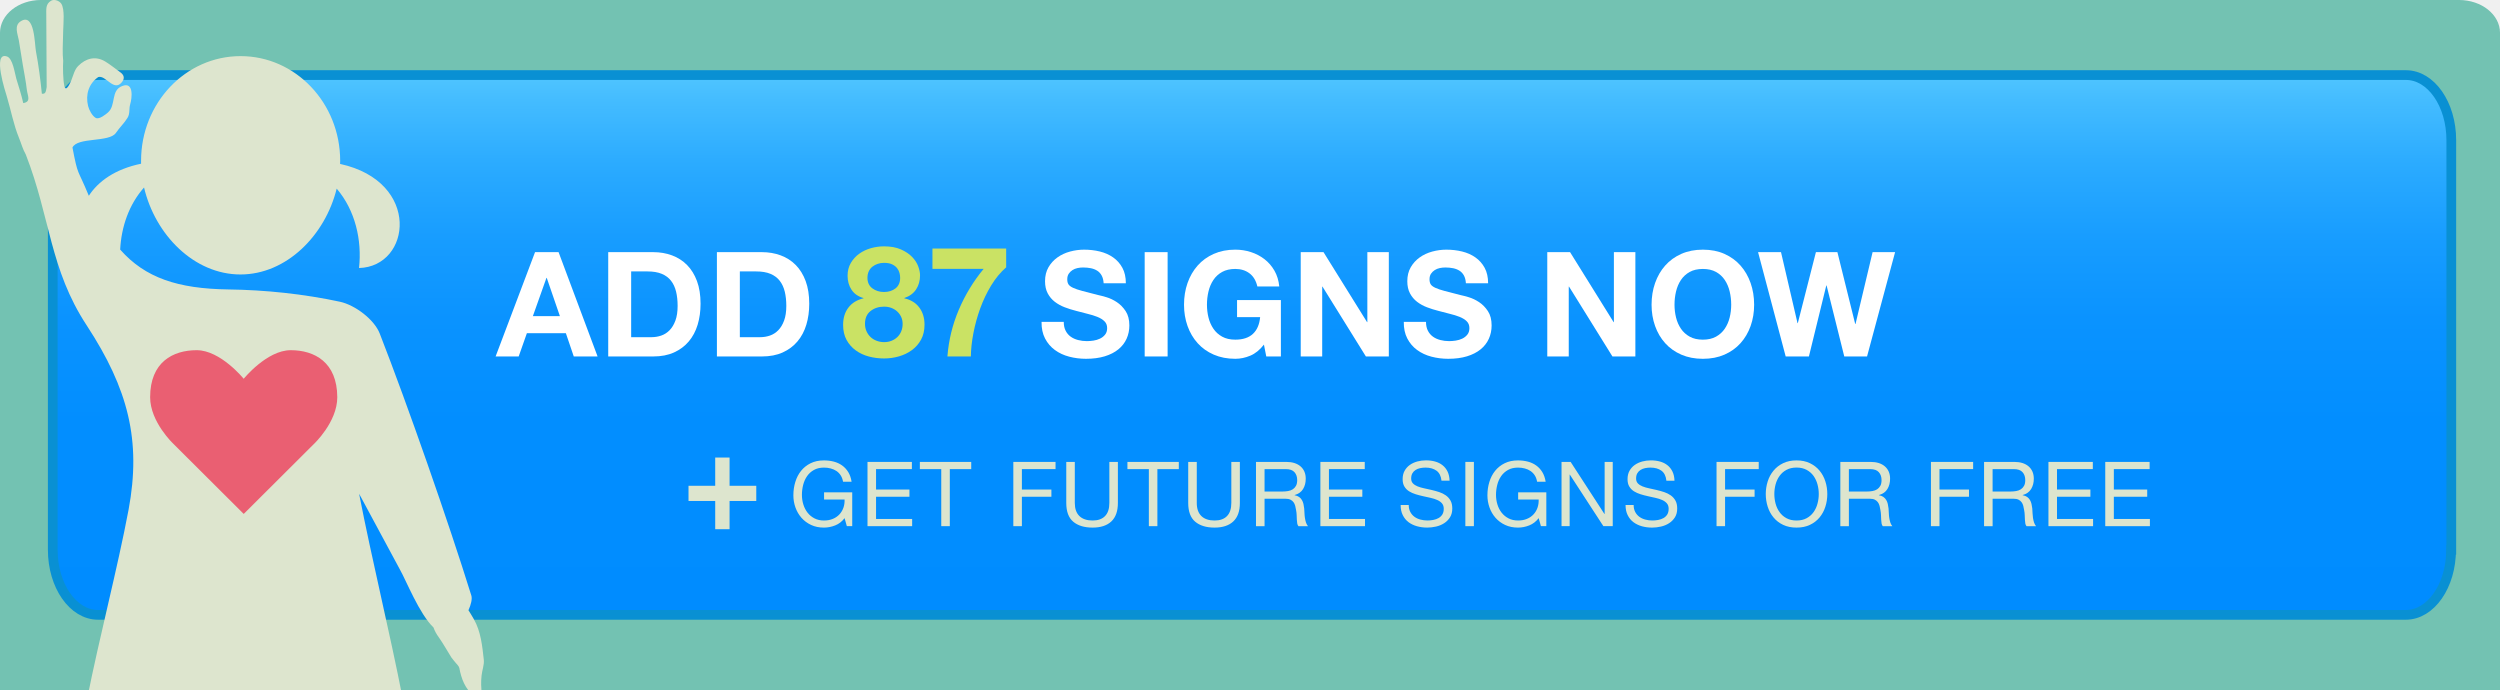
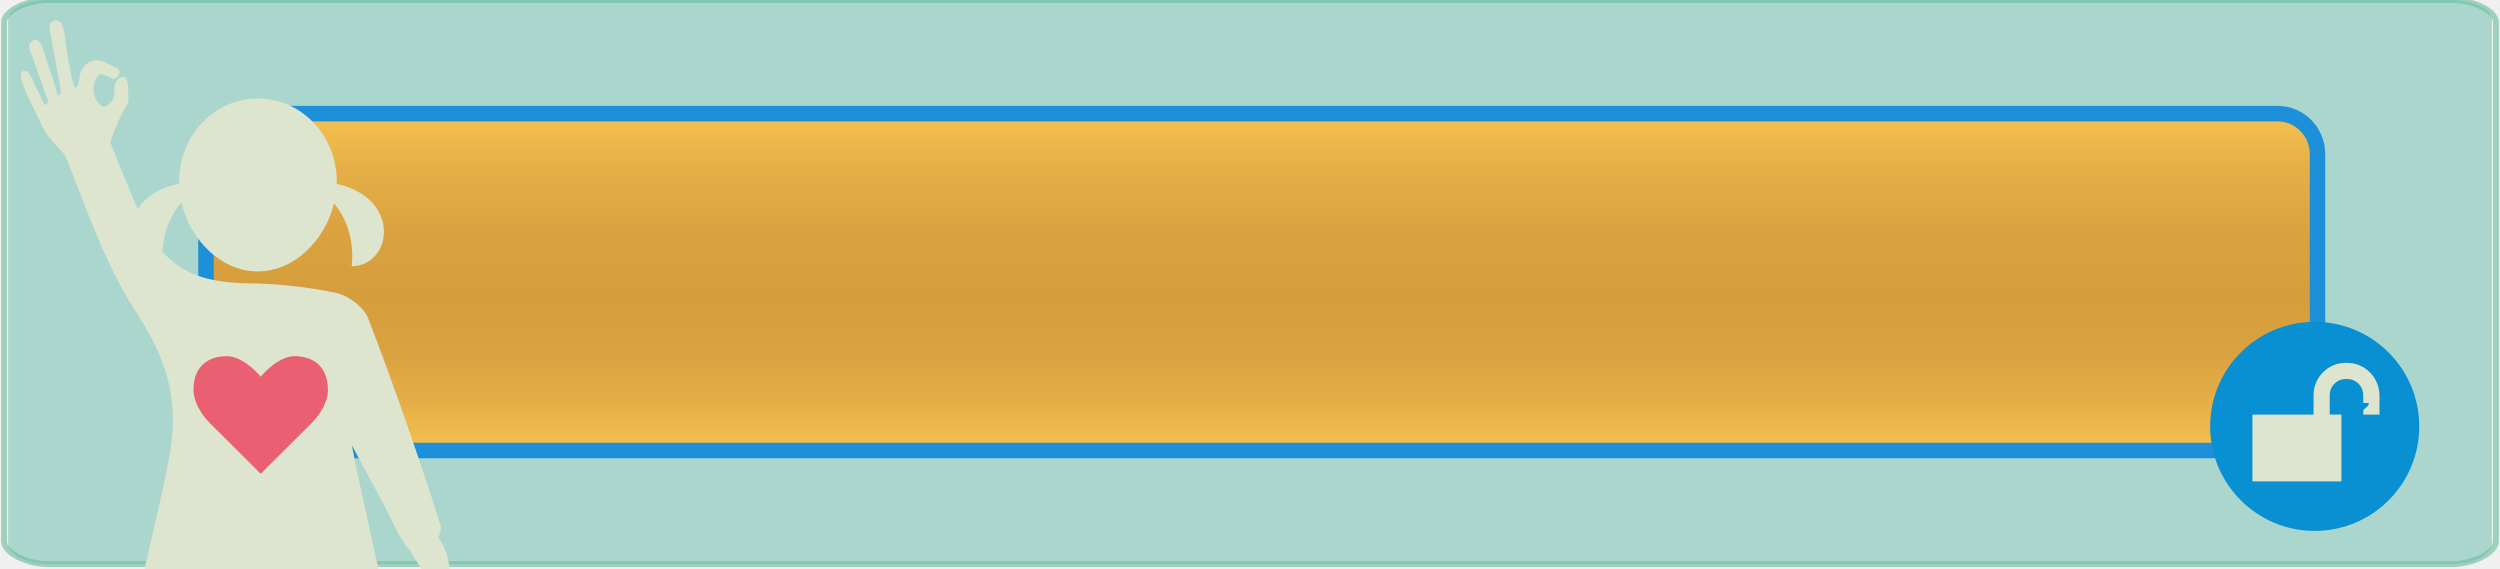
- <svg xmlns="http://www.w3.org/2000/svg" version="1.1" x="0px" y="0px" width="308px" height="85px" viewBox="0 0 308 85" enable-background="new 0 0 308 85" xml:space="preserve">
+ <svg xmlns="http://www.w3.org/2000/svg" version="1.1" x="0" y="0" width="308" height="70" viewBox="0 0 308 70" enable-background="new 0 0 308 70" xml:space="preserve">
+   <g id="border_1_">
+     <g id="Layer_11">
+       <path fill="none" stroke="#9ED0BB" stroke-width="0.72" stroke-miterlimit="10" d="M307.5 66.66c0 1.42-2.73 2.84-5.48 2.84H5.98c-2.75 0-5.48-1.41-5.48-2.84V2.77C0.5 1.35 3.23 0 5.98 0h296.04c2.75 0 5.48 1.35 5.48 2.77L307.5 66.66 307.5 66.66z" />
+     </g>
+   </g>
  <g id="Layer_1">
-     <g id="Layer_1_2_">
-       <path opacity="0.9" fill="#65BCAB" enable-background="new    " d="M308,84.954c0,2.235-2.26,4.046-5.05,4.046H5.049    C2.261,89,0,87.189,0,84.954V4.045C0,1.812,2.261,0,5.049,0H302.95c2.79,0,5.05,1.812,5.05,4.045V84.954z" />
-       <g>
-         <g>
-           <linearGradient id="SVGID_1_" gradientUnits="userSpaceOnUse" x1="228.25" y1="518.25" x2="228.25" y2="584.75" gradientTransform="matrix(1 0 0 1 -74 -509)">
-             <stop offset="0" style="stop-color:#50C5FF" />
-             <stop offset="0.046" style="stop-color:#44BCFF" />
-             <stop offset="0.165" style="stop-color:#2BABFF" />
-             <stop offset="0.297" style="stop-color:#189DFF" />
-             <stop offset="0.451" style="stop-color:#0A93FF" />
-             <stop offset="0.643" style="stop-color:#028EFF" />
-             <stop offset="1" style="stop-color:#008CFF" />
-           </linearGradient>
-           <path fill="url(#SVGID_1_)" d="M301.977,67.737c0,4.422-2.499,8.013-5.579,8.013H12.076C9,75.75,6.5,72.159,6.5,67.737V17.262      c0-4.422,2.501-8.012,5.59-8.012h284.321c3.091,0,5.589,3.59,5.589,8.012v50.475H301.977z" />
-           <path fill="none" stroke="#0990D3" stroke-width="1.198" stroke-miterlimit="10" d="M301.977,67.737      c0,4.422-2.499,8.013-5.579,8.013H12.076C9,75.75,6.5,72.159,6.5,67.737V17.262c0-4.422,2.501-8.012,5.59-8.012h284.321      c3.091,0,5.589,3.59,5.589,8.012v50.475H301.977z" />
+     <g id="Layer_10" opacity="0.5">
+       <path fill="#65BCAB" d="M307 66.9c0 1.43-2.23 2.6-4.98 2.6H5.98C3.23 69.5 1 68.34 1 66.9V2.53C1 1.09 3.23 0 5.98 0h296.03C304.77 0 307 1.09 307 2.53V66.9z" />
+     </g>
+     <linearGradient id="SVGID_1_" gradientUnits="userSpaceOnUse" x1="155.44" y1="14" x2="155.44" y2="55.5">
+       <stop offset="0" stop-color="#F4C151" />
+       <stop offset="0.17" stop-color="#E5AF47" />
+       <stop offset="0.36" stop-color="#DAA23F" />
+       <stop offset="0.54" stop-color="#D69D3C" />
+       <stop offset="0.69" stop-color="#DAA13F" />
+       <stop offset="0.85" stop-color="#E4AE46" />
+       <stop offset="1" stop-color="#F4C151" />
+     </linearGradient>
+     <path fill="url(#SVGID_1_)" stroke="#1E8FD9" stroke-width="1.91" stroke-miterlimit="10" d="M285.5 50.5c0 2.76-2.2 5-4.91 5H30.29c-2.71 0-4.91-2.24-4.91-5V19c0-2.76 2.2-5 4.92-5h250.3c2.72 0 4.92 2.24 4.92 5V50.5z" />
+     <g id="border" display="none">
+       <path display="inline" fill="#65BCAB" d="M307.5 98.11c0 6.57-5.35 11.89-11.96 11.89H13.46C6.86 110 1.5 104.68 1.5 98.11V12.89C1.5 6.32 6.86 1 13.46 1h282.08c6.6 0 11.96 5.32 11.96 11.89V98.11z" />
+     </g>
+     <g id="girl">
+       <g id="girl_1_">
+         <path fill="#DDE5CE" d="M55.51 71.07c-0.15-1.37-0.29-2.79-0.98-4 -0.2-0.35-0.37-0.63-0.52-0.86 0.26-0.57 0.38-1.12 0.28-1.44 -2.22-7.15-6.22-18.6-8.94-25.57 -0.53-1.36-2.4-2.78-3.89-3.1 -3.56-0.76-7.26-1.15-10.9-1.2 -4.89-0.07-8.1-1.12-10.54-3.89 0.11-2.2 0.85-4.39 2.33-6.06 1.08 4.61 4.88 8.49 9.41 8.49 4.49 0 8.27-3.82 9.39-8.38 1.81 2.12 2.48 5.02 2.18 7.75 5.09-0.14 6.1-8.42-1.85-10.16 0-0.1 0.01-0.2 0.01-0.3 0-5.64-4.35-10.22-9.72-10.22 -5.37 0-9.71 4.58-9.71 10.22 0 0.09 0 0.18 0 0.28 -2.56 0.53-4.2 1.74-5.1 3.13 -0.01-0.02-0.02-0.04-0.02-0.05 -1.12-2.72-2.3-5.42-3.35-8.17 0.3-1.11 0.84-2.24 1.31-3.29 0.25-0.56 0.63-1.06 0.86-1.64 0.19-0.47-0.03-0.88 0.03-1.38 0.07-0.56-0.01-2.25-1.08-1.59 -1.04 0.62-0.25 1.93-0.91 2.77 -0.19 0.23-0.72 0.86-1.09 0.74 -0.37-0.12-0.79-0.67-0.94-1.02 -0.46-1.05-0.31-2.16 0.49-2.95 0.69-0.34 1.73 1.17 2.34 0.12 0.24-0.41 0.14-0.73-0.28-0.94 -0.54-0.26-1.09-0.57-1.65-0.79 -1.03-0.4-1.92 0.01-2.53 0.89 -0.29 0.41-0.31 0.99-0.41 1.46 -0.02 0.11-0.3 1.39-0.58 0.69 -0.24-0.59-0.47-1.77-0.54-2.4C8.41 7.55 8.29 6.6 8.1 5.31 8 4.68 7.91 3.21 7.45 2.75 7.21 2.51 6.7 2.42 6.43 2.65 5.93 3.08 6.13 3.58 6.22 4.15l1.25 6.87c0 0.48 0.02 0.7-0.35 0.72 -0.37-1.31-0.8-2.7-1.29-3.98C5.59 7.14 5.07 4.06 3.88 5.12 3.26 5.66 3.78 6.39 4 6.99 4.27 7.75 4.53 8.53 4.8 9.29c0.27 0.76 0.57 1.52 0.8 2.3 0.18 0.61 0.66 1.09-0.11 1.37 -0.31-0.76-0.71-1.5-1.08-2.23C4.16 10.22 3.72 8.8 3.11 8.75c-1.48-0.21 0.51 3.49 0.69 3.85 0.64 1.27 1.12 2.59 1.88 3.79 0.33 0.52 0.79 0.97 1.19 1.44 0.28 0.37 0.64 0.67 0.93 1.03 0.24 0.28 0.39 0.74 0.55 1.07 2.51 6.32 4.74 12.9 8.41 18.49 4.04 6.18 5.34 11.22 4.08 17.98 -1.08 5.74-2.86 12.49-4.05 18.49 1.92 0.2 3.5 0.36 6.07 0.63 0 4.55 0.1 9.16-0.03 13.76 -0.05 1.73 0.35 2.83 1.32 3.43 0.19 1.91 1.28 3.38 2.58 3.38 1.33 0 2.42-1.5 2.59-3.45 0.8-0.6 1.16-1.64 1.16-3.23 0.01-4.68 0.36-9.38 0.57-14.07 0.45-0.09 1.84-0.01 2.31-0.04 0.22 0.91 0.14 1.49 0.2 2.39 0.24 3.94 0.37 7.9 0.38 11.85 0.01 1.56 0.39 2.64 1.28 3.22 0.2 1.9 1.28 3.34 2.58 3.34 1.31 0 2.4-1.47 2.59-3.38 0.86-0.51 1.35-1.44 1.31-3.09 -0.12-4.61-0.03-9.23-0.03-14.02 2.31-0.27 4-0.48 5.94-0.71 -1.31-6.71-3-13.53-4.27-20.06l3.98 7.39c0.61 1.07 1.89 4.33 3.28 5.66 0.11 0.32 0.28 0.64 0.51 0.95 0.45 0.64 0.82 1.32 1.23 1.97 0.11 0.17 0.26 0.31 0.38 0.48 0.14 0.18 0.36 0.36 0.4 0.56 0.2 1.06 0.56 2.02 1.41 2.71 0.11 0.1 0.33 0.17 0.45 0.13 0.12-0.04 0.26-0.22 0.28-0.36 0.04-0.28 0-0.56-0.01-0.85 0-0.3 0-0.6 0.04-0.89C55.34 72.07 55.55 71.56 55.51 71.07z" />
+       </g>
+       <g id="kids">
+         <g enable-background="new    ">
+           <path fill="#CB394D" d="M-57.64-17.12l0.38-0.04c0.08 0 0.11 0.04 0.11 0.11 0 0.13-0.09 0.23-0.27 0.29 -0.18 0.07-0.38 0.1-0.61 0.1 -0.43 0-0.79-0.18-1.08-0.51 -0.29-0.34-0.69-0.97-1.21-1.9 -0.12-0.2-0.19-0.35-0.19-0.46 0-0.14 0.2-0.3 0.6-0.5 0.64-0.34 0.97-0.75 0.97-1.26 0-0.14-0.05-0.26-0.15-0.36 -0.1-0.1-0.23-0.16-0.39-0.16 -0.23 0-0.5 0.28-0.82 0.81 -0.32 0.54-0.52 1.05-0.63 1.52 -0.11 0.47-0.16 0.98-0.16 1.52 0 0.26-0.08 0.41-0.23 0.41 -0.22 0-0.43-0.03-0.63-0.1 -0.19-0.07-0.29-0.14-0.29-0.24 0-0.1 0.03-0.56 0.11-1.36 0.08-0.81 0.12-1.38 0.13-1.74 0.03-1.94 0.15-3.43 0.34-4.46 0.03-0.09 0.17-0.23 0.39-0.45 0.23-0.2 0.43-0.32 0.57-0.32 0.14 0 0.21 0.18 0.21 0.54 0 0.36-0.09 1.12-0.24 2.3 -0.15 1.17-0.25 2.24-0.28 3.21 0.17-0.61 0.45-1.19 0.82-1.73 0.37-0.54 0.75-0.82 1.14-0.82 0.64 0 0.97 0.32 0.97 0.94 0 0.42-0.12 0.8-0.37 1.14 -0.25 0.34-0.58 0.61-1.01 0.82 -0.09 0.04-0.13 0.08-0.13 0.13 0 0.05 0.01 0.1 0.04 0.14 0.6 1.06 1.11 1.81 1.53 2.23C-57.9-17.17-57.77-17.12-57.64-17.12zM-56.39-17.55c-0.37 0-0.65-0.07-0.84-0.23 -0.07-0.07-0.1-0.31-0.1-0.71 0-0.42 0.03-1.09 0.1-2.06 0.07-0.96 0.12-1.48 0.16-1.55 0.04-0.07 0.2-0.22 0.45-0.42 0.25-0.21 0.44-0.31 0.58-0.31 0.14 0 0.21 0.18 0.21 0.55 0 0.1-0.02 0.28-0.08 0.56 -0.05 0.27-0.11 0.48-0.17 0.6 -0.12 0.32-0.19 1.14-0.19 2.47 0 0.26 0.03 0.38 0.09 0.38 0.17-0.01 0.38-0.21 0.67-0.61 0.29-0.39 0.57-0.91 0.86-1.52 0.28-0.63 0.45-0.93 0.52-0.93 0.06 0 0.1 0.03 0.1 0.11 0 0.26-0.14 0.69-0.42 1.27C-55.24-18.35-55.88-17.55-56.39-17.55zM-56.81-24.61c0-0.17 0.09-0.32 0.27-0.45 0.19-0.12 0.34-0.18 0.48-0.18 0.26 0 0.38 0.15 0.38 0.45 0 0.3-0.07 0.55-0.23 0.77 -0.15 0.21-0.37 0.31-0.65 0.31C-56.72-23.71-56.81-24.01-56.81-24.61zM-50.76-17.55c-0.33 0-0.58-0.07-0.75-0.22 -0.08-0.08-0.11-0.28-0.11-0.6 0-0.33 0.01-0.74 0.04-1.27 -0.26 0.69-0.53 1.2-0.79 1.56 -0.26 0.35-0.6 0.52-1.01 0.52 -0.41 0-0.74-0.18-1.03-0.52 -0.28-0.35-0.42-0.92-0.42-1.68 0-0.77 0.22-1.45 0.66-2.04 0.44-0.59 1.01-0.88 1.71-0.88 0.34 0 0.7 0.13 1.07 0.4 0.15-1.86 0.29-2.91 0.42-3.15 0.05-0.11 0.2-0.26 0.41-0.46 0.21-0.19 0.39-0.29 0.54-0.29 0.14 0 0.22 0.23 0.22 0.67 0 0.52-0.04 0.97-0.14 1.35 -0.26 0.99-0.41 1.61-0.48 1.87 -0.13 1.03-0.2 2.24-0.2 3.63 0 0.26 0.03 0.38 0.09 0.38 0.18-0.01 0.41-0.21 0.69-0.6 0.28-0.4 0.57-0.9 0.85-1.52 0.28-0.62 0.45-0.94 0.52-0.94 0.06 0 0.09 0.03 0.09 0.11 0 0.26-0.14 0.69-0.42 1.27C-49.59-18.35-50.24-17.55-50.76-17.55zM-52.57-22.18c-0.26 0-0.51 0.21-0.78 0.61 -0.26 0.41-0.38 0.88-0.38 1.42 0 0.53 0.07 0.98 0.21 1.32 0.14 0.34 0.32 0.51 0.53 0.51 0.43 0 0.92-0.86 1.48-2.58 0.05-0.52 0.08-0.83 0.08-0.93C-51.73-22.06-52.1-22.18-52.57-22.18zM-47.08-21.99l0.03-0.22c0-0.18-0.1-0.26-0.29-0.26 -0.19 0-0.38 0.13-0.57 0.38 -0.18 0.25-0.27 0.46-0.27 0.62 0 0.16 0.01 0.3 0.03 0.38 0.02 0.1 0.04 0.18 0.07 0.24s0.07 0.13 0.12 0.22c0.06 0.09 0.1 0.15 0.13 0.19l0.15 0.2c0.06 0.1 0.11 0.15 0.14 0.19 0.49-0.41 1.08-0.86 1.77-1.38 0.03-0.03 0.08-0.04 0.13-0.04 0.1 0 0.14 0.06 0.14 0.15 0 0.11-0.04 0.18-0.13 0.24 -0.61 0.4-1.19 0.82-1.73 1.27 0.21 0.31 0.32 0.64 0.32 1 0 0.36-0.14 0.68-0.41 0.93 -0.27 0.26-0.63 0.38-1.06 0.38 -0.43 0-0.64-0.21-0.64-0.61 0-0.29 0.32-0.74 0.94-1.35 -0.04-0.06-0.13-0.15-0.26-0.29 -0.12-0.13-0.22-0.23-0.28-0.31 -0.07-0.08-0.13-0.17-0.22-0.29 -0.16-0.24-0.23-0.49-0.23-0.78 0-0.56 0.19-1.02 0.55-1.37 0.36-0.35 0.74-0.52 1.16-0.52 0.26 0 0.46 0.07 0.6 0.21 0.14 0.14 0.22 0.29 0.22 0.43 0 0.33-0.08 0.48-0.23 0.48C-47.03-21.88-47.08-21.92-47.08-21.99zM-48-19.18c-0.38 0.38-0.57 0.69-0.57 0.92 0 0.23 0.12 0.35 0.36 0.35 0.14 0 0.26-0.05 0.36-0.18C-47.65-18.36-47.69-18.74-48-19.18z" />
        </g>
      </g>
-       <g>
-         <path fill="#DDE5CE" d="M102.897,64.729c-0.459,0.181-0.92,0.271-1.386,0.271c-0.591,0-1.121-0.108-1.584-0.326     c-0.466-0.218-0.861-0.514-1.186-0.881c-0.325-0.372-0.572-0.795-0.743-1.275c-0.171-0.48-0.254-0.979-0.254-1.495     c0-0.577,0.079-1.127,0.238-1.646c0.159-0.521,0.396-0.979,0.71-1.37c0.313-0.39,0.706-0.704,1.175-0.936     c0.469-0.233,1.017-0.35,1.646-0.35c0.429,0,0.833,0.051,1.213,0.15c0.38,0.101,0.721,0.257,1.021,0.471     c0.299,0.214,0.551,0.485,0.754,0.813c0.204,0.33,0.341,0.729,0.416,1.194h-1.053c-0.052-0.303-0.149-0.565-0.289-0.781     c-0.14-0.22-0.313-0.398-0.521-0.539c-0.208-0.14-0.442-0.245-0.704-0.314c-0.263-0.072-0.541-0.106-0.837-0.106     c-0.481,0-0.892,0.096-1.236,0.289c-0.343,0.192-0.625,0.445-0.842,0.759c-0.218,0.314-0.379,0.672-0.483,1.074     c-0.103,0.404-0.155,0.815-0.155,1.235c0,0.415,0.059,0.812,0.178,1.194c0.118,0.378,0.291,0.715,0.521,1.007     c0.229,0.292,0.511,0.523,0.848,0.697c0.336,0.174,0.726,0.262,1.169,0.262c0.413,0,0.779-0.067,1.098-0.202     c0.317-0.131,0.585-0.315,0.803-0.549c0.219-0.232,0.382-0.506,0.494-0.819c0.111-0.315,0.158-0.652,0.144-1.015h-2.527v-0.887     h3.47v4.169h-0.665l-0.278-0.988C103.738,64.25,103.354,64.548,102.897,64.729z" />
-         <path fill="#DDE5CE" d="M112.343,56.907v0.886h-4.413v2.519h4.113v0.887h-4.113v2.738h4.446v0.887h-5.5v-7.916H112.343z" />
-         <path fill="#DDE5CE" d="M113.325,57.795v-0.886h6.33v0.886h-2.638v7.028h-1.054v-7.028H113.325z" />
-         <path fill="#DDE5CE" d="M120.354,64.823" />
-         <path fill="#DDE5CE" d="M130.042,56.907v0.886h-4.146v2.519h3.636v0.887h-3.636v3.625h-1.054v-7.916H130.042z" />
-         <path fill="#DDE5CE" d="M136.917,64.241C136.378,64.747,135.608,65,134.61,65c-1.019,0-1.815-0.242-2.388-0.726     s-0.858-1.255-0.858-2.312v-5.055h1.052v5.055c0,0.712,0.188,1.248,0.565,1.614c0.377,0.366,0.919,0.55,1.628,0.55     c0.673,0,1.185-0.184,1.536-0.55c0.352-0.366,0.527-0.902,0.527-1.614v-5.055h1.052v5.055     C137.725,62.976,137.456,63.734,136.917,64.241z" />
-         <path fill="#DDE5CE" d="M138.899,57.795v-0.886h6.33v0.886h-2.639v7.028h-1.052v-7.028H138.899z" />
-         <path fill="#DDE5CE" d="M151.942,64.241c-0.539,0.506-1.308,0.759-2.306,0.759c-1.02,0-1.815-0.242-2.388-0.726     c-0.574-0.483-0.86-1.255-0.86-2.312v-5.055h1.055v5.055c0,0.712,0.189,1.248,0.565,1.614c0.377,0.366,0.919,0.55,1.628,0.55     c0.674,0,1.185-0.184,1.535-0.55c0.353-0.366,0.528-0.902,0.528-1.614v-5.055h1.053v5.055     C152.753,62.976,152.482,63.734,151.942,64.241z" />
-         <path fill="#DDE5CE" d="M158.462,56.907c0.756,0,1.345,0.188,1.77,0.555c0.423,0.371,0.635,0.876,0.635,1.52     c0,0.481-0.108,0.901-0.326,1.263c-0.217,0.364-0.568,0.61-1.047,0.744v0.021c0.228,0.044,0.416,0.118,0.558,0.222     c0.146,0.104,0.26,0.229,0.344,0.374c0.085,0.142,0.147,0.304,0.189,0.479c0.04,0.177,0.071,0.363,0.092,0.554     c0.018,0.194,0.027,0.389,0.036,0.59c0.006,0.2,0.024,0.394,0.055,0.588c0.029,0.192,0.073,0.374,0.128,0.549     c0.056,0.172,0.138,0.326,0.247,0.46h-1.175c-0.071-0.081-0.121-0.193-0.149-0.334c-0.025-0.14-0.043-0.297-0.049-0.471     c-0.009-0.172-0.016-0.358-0.022-0.56c-0.006-0.199-0.028-0.394-0.066-0.586c-0.029-0.193-0.065-0.376-0.111-0.55     c-0.044-0.175-0.116-0.325-0.211-0.455c-0.094-0.129-0.22-0.233-0.377-0.31c-0.156-0.078-0.361-0.116-0.622-0.116h-2.568v3.381     h-1.055v-7.916h3.727V56.907z M158.685,60.499c0.221-0.036,0.416-0.108,0.583-0.215c0.164-0.107,0.299-0.254,0.397-0.431     c0.1-0.182,0.149-0.416,0.149-0.705c0-0.398-0.11-0.725-0.334-0.976c-0.221-0.25-0.579-0.378-1.072-0.378h-2.615v2.762h2.192     C158.229,60.557,158.462,60.536,158.685,60.499z" />
-         <path fill="#DDE5CE" d="M168.136,56.907v0.886h-4.411v2.519h4.114v0.887h-4.114v2.738h4.444v0.887h-5.498v-7.916H168.136z" />
-         <path fill="#DDE5CE" d="M176.978,57.989c-0.354-0.256-0.802-0.381-1.349-0.381c-0.222,0-0.441,0.021-0.655,0.065     c-0.215,0.045-0.404,0.117-0.568,0.223c-0.168,0.104-0.301,0.242-0.4,0.414c-0.1,0.174-0.15,0.391-0.15,0.647     c0,0.245,0.074,0.443,0.217,0.595c0.146,0.152,0.336,0.276,0.576,0.371c0.24,0.097,0.513,0.177,0.815,0.239     c0.303,0.064,0.611,0.132,0.925,0.205c0.313,0.074,0.623,0.161,0.926,0.26c0.304,0.1,0.573,0.234,0.813,0.405     c0.242,0.17,0.433,0.385,0.577,0.644c0.146,0.257,0.216,0.583,0.216,0.976c0,0.421-0.092,0.78-0.281,1.08     c-0.19,0.3-0.43,0.544-0.728,0.732c-0.294,0.189-0.626,0.326-0.992,0.409c-0.364,0.083-0.729,0.126-1.09,0.126     c-0.442,0-0.863-0.056-1.26-0.166c-0.395-0.111-0.741-0.279-1.043-0.504c-0.297-0.227-0.533-0.514-0.706-0.865     c-0.176-0.351-0.262-0.767-0.262-1.247h0.997c0,0.333,0.064,0.619,0.197,0.859c0.127,0.242,0.296,0.438,0.508,0.593     c0.211,0.154,0.456,0.271,0.738,0.343c0.279,0.075,0.566,0.111,0.864,0.111c0.236,0,0.475-0.022,0.715-0.066     c0.24-0.046,0.456-0.121,0.647-0.229s0.346-0.252,0.467-0.438c0.117-0.186,0.178-0.423,0.178-0.709     c0-0.274-0.074-0.495-0.217-0.665c-0.146-0.169-0.337-0.309-0.576-0.414c-0.24-0.11-0.512-0.196-0.816-0.264     c-0.303-0.066-0.61-0.134-0.925-0.204c-0.312-0.069-0.623-0.149-0.925-0.243c-0.303-0.094-0.575-0.214-0.815-0.365     c-0.24-0.153-0.433-0.349-0.575-0.588c-0.145-0.241-0.216-0.542-0.216-0.905c0-0.398,0.079-0.743,0.243-1.035     c0.163-0.291,0.378-0.532,0.648-0.721c0.27-0.189,0.575-0.329,0.92-0.424c0.344-0.09,0.696-0.138,1.059-0.138     c0.406,0,0.783,0.048,1.13,0.145c0.349,0.096,0.651,0.246,0.915,0.455c0.262,0.206,0.468,0.468,0.619,0.78     c0.152,0.315,0.236,0.689,0.249,1.125h-0.996C177.532,58.656,177.326,58.243,176.978,57.989z" />
-         <path fill="#DDE5CE" d="M181.584,56.907v7.916h-1.052v-7.916H181.584L181.584,56.907z" />
-         <path fill="#DDE5CE" d="M188.403,64.729c-0.456,0.181-0.92,0.271-1.386,0.271c-0.59,0-1.118-0.108-1.583-0.326     c-0.467-0.218-0.862-0.514-1.187-0.881c-0.326-0.372-0.571-0.795-0.742-1.275c-0.169-0.48-0.255-0.979-0.255-1.495     c0-0.577,0.08-1.127,0.238-1.646c0.159-0.521,0.395-0.979,0.71-1.37c0.313-0.39,0.706-0.704,1.177-0.936     c0.468-0.233,1.017-0.35,1.645-0.35c0.427,0,0.833,0.051,1.215,0.15c0.381,0.101,0.721,0.257,1.02,0.471s0.55,0.485,0.754,0.813     c0.201,0.33,0.342,0.729,0.415,1.194h-1.052c-0.053-0.303-0.149-0.565-0.288-0.781c-0.141-0.22-0.316-0.398-0.521-0.539     c-0.207-0.14-0.441-0.245-0.703-0.314c-0.263-0.072-0.542-0.106-0.838-0.106c-0.479,0-0.893,0.096-1.236,0.289     c-0.341,0.192-0.623,0.445-0.843,0.759c-0.217,0.314-0.379,0.672-0.481,1.074c-0.102,0.404-0.154,0.815-0.154,1.235     c0,0.415,0.059,0.812,0.177,1.194c0.116,0.378,0.292,0.715,0.521,1.007c0.229,0.292,0.511,0.523,0.849,0.697     c0.335,0.174,0.726,0.262,1.169,0.262c0.414,0,0.78-0.067,1.098-0.202c0.318-0.131,0.587-0.315,0.803-0.549     c0.218-0.232,0.383-0.506,0.494-0.819c0.11-0.315,0.156-0.652,0.146-1.015h-2.529v-0.887h3.471v4.169h-0.665l-0.276-0.988     C189.246,64.25,188.863,64.548,188.403,64.729z" />
-         <path fill="#DDE5CE" d="M193.501,56.907l4.167,6.42h0.023v-6.42h0.998v7.916h-1.154l-4.133-6.354h-0.021v6.354h-1v-7.916H193.501     z" />
-         <path fill="#DDE5CE" d="M204.688,57.989c-0.354-0.256-0.802-0.381-1.35-0.381c-0.221,0-0.439,0.021-0.654,0.065     c-0.213,0.045-0.404,0.117-0.567,0.223c-0.168,0.104-0.302,0.242-0.402,0.414c-0.1,0.174-0.148,0.391-0.148,0.647     c0,0.245,0.073,0.443,0.216,0.595c0.146,0.152,0.337,0.276,0.576,0.371c0.24,0.097,0.513,0.177,0.816,0.239     c0.304,0.064,0.611,0.132,0.924,0.205c0.314,0.074,0.624,0.161,0.927,0.26c0.303,0.1,0.573,0.234,0.814,0.405     c0.24,0.17,0.432,0.385,0.576,0.644c0.145,0.257,0.215,0.583,0.215,0.976c0,0.421-0.091,0.78-0.279,1.08     c-0.192,0.3-0.431,0.544-0.729,0.732c-0.294,0.189-0.625,0.326-0.991,0.409c-0.366,0.085-0.73,0.128-1.093,0.128     c-0.443,0-0.863-0.056-1.26-0.165c-0.394-0.112-0.741-0.28-1.042-0.505c-0.298-0.227-0.535-0.514-0.707-0.865     c-0.176-0.351-0.262-0.767-0.262-1.246h0.998c0,0.333,0.065,0.619,0.194,0.858c0.127,0.242,0.299,0.438,0.51,0.593     c0.212,0.155,0.458,0.271,0.738,0.343c0.279,0.076,0.567,0.111,0.864,0.111c0.236,0,0.473-0.022,0.714-0.066     c0.241-0.046,0.457-0.121,0.649-0.229c0.191-0.107,0.347-0.252,0.467-0.438c0.114-0.186,0.176-0.423,0.176-0.709     c0-0.273-0.071-0.495-0.216-0.665c-0.145-0.169-0.337-0.309-0.575-0.414c-0.24-0.11-0.513-0.196-0.817-0.263     c-0.303-0.067-0.609-0.135-0.924-0.205c-0.314-0.069-0.623-0.149-0.925-0.243c-0.304-0.094-0.575-0.214-0.816-0.365     c-0.24-0.152-0.433-0.349-0.575-0.588c-0.146-0.24-0.217-0.542-0.217-0.905c0-0.397,0.08-0.742,0.243-1.035     c0.164-0.291,0.38-0.532,0.65-0.721c0.269-0.188,0.574-0.329,0.918-0.423c0.346-0.091,0.698-0.139,1.06-0.139     c0.407,0,0.782,0.048,1.13,0.145c0.349,0.096,0.652,0.246,0.915,0.455c0.262,0.206,0.469,0.469,0.619,0.78     c0.152,0.315,0.237,0.69,0.248,1.126h-0.997C205.241,58.656,205.038,58.243,204.688,57.989z" />
-         <path fill="#DDE5CE" d="M216.675,56.907v0.886h-4.146v2.519h3.636v0.887h-3.636v3.625h-1.052v-7.916H216.675z" />
-         <path fill="#DDE5CE" d="M217.781,59.31c0.159-0.499,0.396-0.94,0.717-1.325c0.316-0.385,0.711-0.691,1.183-0.92     c0.474-0.229,1.024-0.344,1.652-0.344s1.18,0.114,1.651,0.344c0.475,0.229,0.869,0.535,1.187,0.92     c0.318,0.385,0.557,0.826,0.714,1.325c0.161,0.498,0.239,1.017,0.239,1.556s-0.078,1.059-0.239,1.558     c-0.157,0.5-0.396,0.942-0.714,1.325c-0.319,0.384-0.712,0.689-1.187,0.913c-0.472,0.227-1.023,0.338-1.651,0.338     s-1.179-0.111-1.652-0.338c-0.472-0.224-0.868-0.529-1.183-0.913c-0.32-0.383-0.558-0.827-0.717-1.325     c-0.158-0.499-0.239-1.019-0.239-1.558C217.543,60.326,217.623,59.806,217.781,59.31z M218.751,62.046     c0.104,0.388,0.267,0.737,0.49,1.047c0.22,0.312,0.503,0.562,0.853,0.75c0.346,0.189,0.762,0.283,1.24,0.283     c0.48,0,0.894-0.094,1.243-0.283c0.346-0.188,0.631-0.438,0.854-0.75c0.22-0.31,0.381-0.657,0.485-1.047     c0.104-0.389,0.157-0.781,0.157-1.181c0-0.398-0.053-0.793-0.157-1.182c-0.104-0.388-0.266-0.735-0.485-1.048     c-0.223-0.309-0.508-0.56-0.854-0.748c-0.35-0.188-0.763-0.284-1.243-0.284c-0.479,0-0.895,0.096-1.24,0.284     c-0.35,0.188-0.633,0.439-0.853,0.748c-0.224,0.311-0.386,0.659-0.49,1.048c-0.102,0.387-0.153,0.783-0.153,1.182     C218.598,61.265,218.649,61.657,218.751,62.046z" />
-         <path fill="#DDE5CE" d="M230.453,56.907c0.755,0,1.345,0.188,1.768,0.555c0.424,0.371,0.638,0.876,0.638,1.52     c0,0.481-0.108,0.901-0.328,1.263c-0.216,0.364-0.567,0.61-1.046,0.744v0.021c0.228,0.044,0.416,0.118,0.559,0.222     c0.145,0.104,0.259,0.229,0.344,0.374c0.085,0.142,0.147,0.304,0.188,0.479c0.041,0.177,0.069,0.363,0.093,0.554     c0.015,0.194,0.025,0.389,0.035,0.59c0.006,0.2,0.025,0.394,0.054,0.588c0.03,0.192,0.073,0.374,0.127,0.549     c0.059,0.172,0.14,0.326,0.249,0.46h-1.174c-0.072-0.081-0.124-0.193-0.149-0.334c-0.026-0.14-0.043-0.297-0.05-0.471     c-0.01-0.172-0.016-0.358-0.022-0.56c-0.009-0.199-0.029-0.394-0.065-0.586c-0.032-0.193-0.068-0.376-0.112-0.55     c-0.044-0.175-0.115-0.325-0.211-0.455c-0.095-0.129-0.22-0.233-0.377-0.31c-0.156-0.078-0.361-0.116-0.621-0.116h-2.57v3.381     h-1.054v-7.916h3.727V56.907z M230.675,60.499c0.222-0.036,0.417-0.108,0.583-0.215c0.164-0.107,0.3-0.254,0.398-0.431     c0.101-0.182,0.15-0.416,0.15-0.705c0-0.398-0.111-0.725-0.335-0.976c-0.22-0.25-0.579-0.378-1.073-0.378h-2.616v2.762h2.194     C230.221,60.557,230.453,60.536,230.675,60.499z" />
-         <path fill="#DDE5CE" d="M243.09,56.907v0.886h-4.146v2.519h3.636v0.887h-3.636v3.625h-1.053v-7.916H243.09z" />
-         <path fill="#DDE5CE" d="M248.16,56.907c0.755,0,1.344,0.188,1.768,0.555c0.424,0.371,0.637,0.876,0.637,1.52     c0,0.481-0.108,0.901-0.328,1.263c-0.216,0.364-0.567,0.61-1.046,0.744v0.021c0.228,0.044,0.416,0.118,0.559,0.222     c0.146,0.104,0.26,0.229,0.344,0.374c0.085,0.142,0.147,0.304,0.188,0.479c0.042,0.177,0.073,0.363,0.094,0.554     c0.018,0.194,0.025,0.389,0.034,0.59c0.008,0.2,0.027,0.394,0.055,0.588c0.03,0.192,0.074,0.374,0.128,0.549     c0.057,0.172,0.139,0.326,0.25,0.46h-1.176c-0.073-0.081-0.123-0.193-0.149-0.334c-0.023-0.14-0.043-0.297-0.049-0.471     c-0.009-0.172-0.017-0.358-0.024-0.56c-0.007-0.199-0.028-0.394-0.066-0.586c-0.028-0.193-0.065-0.376-0.111-0.55     c-0.043-0.175-0.114-0.325-0.211-0.455c-0.093-0.129-0.219-0.233-0.375-0.31c-0.157-0.078-0.362-0.116-0.622-0.116h-2.57v3.381     h-1.053v-7.916h3.727V56.907z M248.381,60.499c0.222-0.036,0.417-0.108,0.584-0.215c0.164-0.107,0.298-0.254,0.397-0.431     c0.1-0.182,0.15-0.416,0.15-0.705c0-0.398-0.111-0.725-0.335-0.976c-0.22-0.25-0.579-0.378-1.074-0.378h-2.615v2.762h2.194     C247.928,60.557,248.16,60.536,248.381,60.499z" />
-         <path fill="#DDE5CE" d="M257.835,56.907v0.886h-4.412v2.519h4.113v0.887h-4.113v2.738h4.444v0.887h-5.498v-7.916H257.835z" />
-         <path fill="#DDE5CE" d="M264.833,56.907v0.886h-4.408v2.519h4.111v0.887h-4.111v2.738h4.443v0.887h-5.5v-7.916H264.833z" />
-       </g>
-       <g id="Layer_1_1_">
-         <g id="border" display="none">
-           <path display="inline" fill="#65BCAB" d="M304,96.109c0,6.57-5.35,11.891-11.96,11.891H9.96C3.36,108-2,102.68-2,96.109V10.89      C-2,4.32,3.36-1,9.96-1h282.08C298.641-1,304,4.32,304,10.89V96.109L304,96.109z" />
-         </g>
-         <g id="girl">
-           <g id="girl_1_">
-             <path fill="#DDE5CE" d="M59.608,81.32c-0.189-1.73-0.365-3.524-1.237-5.051c-0.253-0.441-0.467-0.796-0.657-1.086       c0.329-0.72,0.481-1.414,0.354-1.817c-2.803-9.025-7.853-23.48-11.286-32.279c-0.67-1.718-3.03-3.511-4.911-3.915       c-4.494-0.96-9.165-1.452-13.76-1.514c-6.173-0.088-10.226-1.413-13.305-4.911c0.138-2.776,1.073-5.542,2.941-7.649       c1.363,5.819,6.161,10.717,11.879,10.717c5.668,0,10.439-4.821,11.854-10.578c2.285,2.676,3.131,6.337,2.752,9.784       c6.426-0.177,7.701-10.63-2.335-12.827c0-0.125,0.013-0.251,0.013-0.378c0-7.121-5.492-12.902-12.271-12.902       c-6.78,0-12.259,5.781-12.259,12.902v0.354c-3.232,0.669-5.302,2.197-6.438,3.951c-0.013-0.025-0.025-0.049-0.025-0.063       c-1.415-3.434-1.286-2.232-1.989-5.882c0.617-1.314,4.536-0.601,5.351-1.803c0.433-0.642,1.016-1.181,1.428-1.851       c0.34-0.542,0.156-1.101,0.34-1.709c0.209-0.682,0.48-2.799-0.995-2.213c-1.43,0.543-0.734,2.344-1.739,3.245       c-0.287,0.244-1.083,0.912-1.517,0.681c-0.435-0.23-0.835-1.006-0.945-1.474c-0.342-1.407,0.088-2.754,1.255-3.56       c0.934-0.272,1.895,1.833,2.884,0.662c0.388-0.457,0.334-0.876-0.142-1.23c-0.615-0.441-1.229-0.947-1.879-1.344       c-1.192-0.723-2.389-0.408-3.339,0.552c-0.45,0.447-0.603,1.163-0.83,1.725c-0.049,0.132-0.678,1.663-0.873,0.731       C7.76,9.8,7.733,8.281,7.784,7.483C7.68,6.618,7.738,5.411,7.785,3.765C7.799,2.959,8.009,1.113,7.539,0.44       c-0.246-0.352-0.86-0.575-1.247-0.349c-0.716,0.426-0.577,1.091-0.59,1.82l0.048,8.814c-0.105,0.598-0.129,0.875-0.594,0.819       c-0.172-1.71-0.403-3.532-0.73-5.231C4.263,5.49,4.292,1.547,2.58,2.603C1.691,3.14,2.176,4.162,2.318,4.955       c0.17,1.004,0.322,2.031,0.491,3.034c0.169,1.005,0.376,2.015,0.492,3.035c0.089,0.799,0.58,1.5-0.438,1.68       c-0.219-1.012-0.555-2.021-0.854-3.009C1.811,9.006,1.576,7.144,0.828,6.948c-1.795-0.586-0.132,4.452,0.013,4.938       c0.517,1.72,0.825,3.466,1.507,5.125c0.29,0.707,0.45,1.36,0.828,2.02c3.058,7.849,2.935,14.096,7.514,21.07       c5.1,7.801,6.741,14.166,5.15,22.698c-1.364,7.246-3.61,15.768-5.113,23.343c2.424,0.251,4.418,0.454,7.663,0.794       c0,1.733,0.011,3.475,0.022,5.22c3.346-0.006,6.692,0.02,10.038,0.062c0.098-1.836,0.195-3.673,0.277-5.508       c0.568-0.113,2.324-0.013,2.916-0.051c0.279,1.148,0.178,1.881,0.252,3.017c0.052,0.858,0.095,1.719,0.139,2.579       c3.36,0.038,6.72,0.049,10.08,0.017c0.01-1.727,0.019-3.463,0.019-5.222c2.916-0.34,5.049-0.605,7.499-0.896       c-1.654-8.472-3.787-17.08-5.39-25.324l5.024,9.33c0.771,1.35,2.386,5.467,4.141,7.146c0.139,0.403,0.354,0.807,0.644,1.197       c0.568,0.81,1.036,1.668,1.553,2.487c0.139,0.215,0.329,0.392,0.481,0.604c0.176,0.229,0.455,0.456,0.505,0.708       c0.251,1.338,0.708,2.55,1.78,3.423c0.139,0.124,0.417,0.213,0.568,0.162c0.152-0.05,0.329-0.277,0.354-0.455       c0.05-0.353,0-0.708-0.013-1.071c0-0.381,0-0.76,0.051-1.126C59.394,82.582,59.659,81.938,59.608,81.32z" />
-           </g>
-         </g>
-         <path fill="#EA5F72" d="M35.815,43.143c-2.938,0-5.791,3.522-5.791,3.522s-2.854-3.522-5.791-3.522     c-2.938,0-5.736,1.476-5.736,5.794c0,3.062,2.883,5.763,2.883,5.763l8.646,8.617l8.645-8.617c0,0,2.882-2.688,2.882-5.763     C41.539,44.618,38.739,43.143,35.815,43.143z" />
-       </g>
+       <path fill="#0990D3" d="M-57.63-28.38l-0.29-0.76h-2.47l-0.29 0.78c-0.11 0.31-0.21 0.51-0.29 0.61 -0.08 0.11-0.21 0.16-0.39 0.16 -0.15 0-0.29-0.06-0.41-0.17 -0.12-0.11-0.18-0.24-0.18-0.38 0-0.08 0.02-0.17 0.04-0.26 0.03-0.09 0.07-0.21 0.14-0.37l1.55-3.94c0.04-0.11 0.1-0.25 0.16-0.41 0.06-0.15 0.13-0.29 0.2-0.39 0.07-0.1 0.16-0.19 0.28-0.25 0.12-0.06 0.26-0.1 0.43-0.1 0.17 0 0.31 0.03 0.43 0.1 0.12 0.07 0.21 0.15 0.28 0.25 0.07 0.1 0.13 0.21 0.18 0.33 0.05 0.12 0.11 0.27 0.18 0.47l1.59 3.92c0.12 0.3 0.19 0.51 0.19 0.65 0 0.14-0.06 0.27-0.17 0.39 -0.12 0.12-0.26 0.17-0.43 0.17 -0.1 0-0.18-0.02-0.25-0.05 -0.07-0.03-0.13-0.08-0.17-0.14 -0.05-0.06-0.1-0.15-0.15-0.27C-57.54-28.18-57.59-28.28-57.63-28.38zM-60.06-30.06h1.81l-0.91-2.5L-60.06-30.06zM-51.12-29.51c0 0.37-0.09 0.7-0.28 0.99 -0.19 0.29-0.47 0.52-0.83 0.69 -0.37 0.17-0.8 0.25-1.3 0.25 -0.6 0-1.09-0.11-1.48-0.34 -0.28-0.16-0.5-0.38-0.67-0.65 -0.17-0.27-0.26-0.54-0.26-0.79 0-0.15 0.05-0.28 0.15-0.38 0.1-0.11 0.24-0.16 0.4-0.16 0.13 0 0.24 0.04 0.33 0.12 0.09 0.08 0.17 0.21 0.23 0.37 0.08 0.19 0.16 0.36 0.25 0.49 0.09 0.13 0.22 0.24 0.38 0.32 0.16 0.08 0.38 0.13 0.64 0.13 0.37 0 0.66-0.09 0.89-0.25 0.23-0.17 0.34-0.38 0.34-0.64 0-0.2-0.06-0.37-0.18-0.49 -0.12-0.12-0.28-0.22-0.48-0.29 -0.19-0.06-0.45-0.13-0.78-0.21 -0.44-0.1-0.8-0.22-1.09-0.36 -0.29-0.13-0.53-0.32-0.7-0.56 -0.17-0.24-0.26-0.53-0.26-0.88 0-0.33 0.09-0.63 0.27-0.89 0.18-0.26 0.45-0.46 0.79-0.6 0.35-0.14 0.75-0.21 1.22-0.21 0.37 0 0.7 0.05 0.97 0.14 0.27 0.09 0.5 0.22 0.68 0.37 0.18 0.15 0.31 0.31 0.4 0.48 0.08 0.17 0.12 0.33 0.12 0.49 0 0.15-0.05 0.28-0.15 0.4 -0.1 0.12-0.23 0.17-0.39 0.17 -0.14 0-0.25-0.04-0.32-0.11 -0.07-0.07-0.15-0.18-0.24-0.34 -0.11-0.23-0.24-0.4-0.4-0.53 -0.16-0.13-0.4-0.19-0.75-0.19 -0.32 0-0.57 0.07-0.77 0.21 -0.19 0.14-0.29 0.31-0.29 0.5 0 0.12 0.04 0.23 0.1 0.31 0.07 0.09 0.16 0.17 0.27 0.23 0.12 0.06 0.23 0.11 0.35 0.15 0.12 0.04 0.32 0.09 0.59 0.16 0.34 0.08 0.65 0.17 0.93 0.27 0.28 0.09 0.51 0.21 0.71 0.35 0.2 0.14 0.35 0.32 0.46 0.52C-51.17-30.08-51.12-29.82-51.12-29.51zM-49.18-33.12v4.42h2.49c0.2 0 0.35 0.05 0.46 0.14 0.11 0.1 0.16 0.22 0.16 0.37 0 0.15-0.05 0.27-0.16 0.36 -0.1 0.1-0.26 0.14-0.46 0.14h-2.97c-0.27 0-0.46-0.06-0.57-0.18 -0.12-0.12-0.18-0.31-0.18-0.58v-4.67c0-0.25 0.05-0.43 0.17-0.56 0.11-0.12 0.26-0.19 0.44-0.19s0.33 0.06 0.45 0.18C-49.24-33.56-49.18-33.37-49.18-33.12z" />
    </g>
-     <g id="Layer_2" display="none">
- 	</g>
-     <g>
-       <path fill="#DDE5CE" d="M93.173,59.848v1.872h-3.29v3.479h-1.769V61.72h-3.288v-1.872h3.288v-3.479h1.769v3.479H93.173z" />
-     </g>
-   </g>
-   <g id="Layer_3">
-     <g>
-       <path fill="#FFFFFF" d="M68.816,31.064l4.806,12.852h-2.934l-0.972-2.862h-4.806l-1.008,2.862h-2.844l4.86-12.852H68.816z     M68.979,38.948l-1.62-4.716h-0.036l-1.674,4.716H68.979z" />
-       <path fill="#FFFFFF" d="M80.477,31.064c0.828,0,1.599,0.132,2.313,0.396c0.714,0.264,1.332,0.66,1.854,1.188    c0.522,0.528,0.93,1.188,1.224,1.98s0.441,1.722,0.441,2.79c0,0.936-0.12,1.8-0.36,2.592c-0.24,0.792-0.603,1.476-1.089,2.052    s-1.092,1.03-1.818,1.359c-0.726,0.33-1.581,0.495-2.565,0.495h-5.544V31.064H80.477z M80.279,41.54    c0.408,0,0.804-0.066,1.188-0.198c0.384-0.132,0.726-0.351,1.026-0.657c0.3-0.306,0.54-0.705,0.72-1.197    c0.18-0.492,0.27-1.092,0.27-1.8c0-0.648-0.063-1.233-0.189-1.755s-0.333-0.969-0.621-1.341c-0.288-0.372-0.669-0.657-1.143-0.855    c-0.474-0.198-1.059-0.297-1.755-0.297h-2.016v8.1H80.279z" />
-       <path fill="#FFFFFF" d="M93.867,31.064c0.828,0,1.599,0.132,2.313,0.396c0.714,0.264,1.332,0.66,1.854,1.188    c0.522,0.528,0.93,1.188,1.224,1.98s0.441,1.722,0.441,2.79c0,0.936-0.12,1.8-0.36,2.592c-0.24,0.792-0.603,1.476-1.089,2.052    s-1.092,1.03-1.818,1.359c-0.726,0.33-1.581,0.495-2.565,0.495h-5.544V31.064H93.867z M93.669,41.54    c0.408,0,0.804-0.066,1.188-0.198c0.384-0.132,0.726-0.351,1.026-0.657c0.3-0.306,0.54-0.705,0.72-1.197    c0.18-0.492,0.27-1.092,0.27-1.8c0-0.648-0.063-1.233-0.189-1.755s-0.333-0.969-0.621-1.341c-0.288-0.372-0.669-0.657-1.143-0.855    c-0.474-0.198-1.059-0.297-1.755-0.297h-2.016v8.1H93.669z" />
-       <path fill="#CAE264" d="M104.819,32.402c0.266-0.456,0.611-0.836,1.036-1.14c0.424-0.304,0.902-0.532,1.435-0.684    c0.532-0.152,1.07-0.228,1.615-0.228c0.823,0,1.52,0.126,2.09,0.38c0.57,0.253,1.029,0.561,1.377,0.921    c0.348,0.361,0.599,0.748,0.75,1.159s0.228,0.782,0.228,1.111c0,0.659-0.162,1.235-0.484,1.729    c-0.323,0.494-0.808,0.849-1.454,1.064v0.038c0.798,0.178,1.412,0.554,1.843,1.13c0.431,0.577,0.646,1.283,0.646,2.119    c0,0.709-0.143,1.324-0.427,1.843c-0.285,0.52-0.662,0.95-1.13,1.292c-0.469,0.342-1.001,0.599-1.596,0.77    c-0.596,0.172-1.204,0.257-1.824,0.257c-0.646,0-1.27-0.079-1.871-0.237c-0.602-0.158-1.14-0.408-1.615-0.751    c-0.475-0.342-0.855-0.772-1.14-1.292c-0.285-0.519-0.427-1.14-0.427-1.862c0-0.849,0.218-1.558,0.655-2.128    s1.055-0.95,1.853-1.14v-0.038c-0.646-0.177-1.134-0.513-1.463-1.007c-0.33-0.494-0.494-1.07-0.494-1.729    C104.42,33.384,104.553,32.858,104.819,32.402z M106.757,40.819c0.126,0.279,0.295,0.517,0.504,0.713s0.459,0.348,0.75,0.456    c0.291,0.108,0.595,0.162,0.912,0.162c0.33,0,0.63-0.054,0.903-0.162c0.272-0.107,0.513-0.259,0.722-0.456    s0.371-0.434,0.485-0.713c0.114-0.278,0.171-0.583,0.171-0.912c0-0.317-0.061-0.605-0.181-0.865    c-0.121-0.259-0.285-0.484-0.494-0.674s-0.45-0.335-0.722-0.437c-0.272-0.102-0.567-0.152-0.884-0.152    c-0.659,0-1.216,0.181-1.672,0.542c-0.456,0.361-0.684,0.884-0.684,1.568C106.567,40.23,106.63,40.541,106.757,40.819z     M107.479,35.527c0.405,0.298,0.88,0.447,1.425,0.447c0.57,0,1.045-0.149,1.425-0.447c0.38-0.297,0.57-0.731,0.57-1.301    c0-0.177-0.025-0.371-0.076-0.58c-0.051-0.209-0.149-0.409-0.295-0.599s-0.348-0.348-0.608-0.475s-0.598-0.19-1.017-0.19    c-0.266,0-0.522,0.042-0.769,0.124c-0.247,0.083-0.466,0.2-0.656,0.352c-0.19,0.152-0.339,0.342-0.446,0.57    c-0.108,0.228-0.162,0.494-0.162,0.798C106.871,34.796,107.074,35.23,107.479,35.527z" />
-       <path fill="#CAE264" d="M122.108,35.176c-0.539,0.887-0.988,1.831-1.349,2.831c-0.361,1.001-0.64,2.014-0.836,3.04    c-0.197,1.026-0.301,1.982-0.313,2.869h-2.888c0.152-1.988,0.618-3.901,1.396-5.738c0.779-1.837,1.802-3.521,3.068-5.054h-6.308    v-2.508h9.082v2.318C123.264,33.542,122.646,34.29,122.108,35.176z" />
-       <path fill="#FFFFFF" d="M131.288,40.748c0.154,0.3,0.361,0.543,0.621,0.729c0.258,0.186,0.561,0.324,0.908,0.414    c0.348,0.09,0.707,0.135,1.08,0.135c0.252,0,0.521-0.021,0.811-0.063c0.287-0.042,0.557-0.123,0.809-0.243    s0.463-0.285,0.631-0.495s0.252-0.477,0.252-0.801c0-0.348-0.111-0.63-0.334-0.846c-0.221-0.216-0.512-0.396-0.873-0.54    c-0.359-0.144-0.768-0.27-1.223-0.378c-0.457-0.108-0.918-0.228-1.387-0.36c-0.48-0.12-0.947-0.267-1.404-0.441    c-0.456-0.174-0.863-0.399-1.224-0.675c-0.36-0.276-0.651-0.621-0.873-1.035s-0.333-0.915-0.333-1.503    c0-0.66,0.141-1.233,0.423-1.719c0.282-0.486,0.651-0.891,1.107-1.215c0.456-0.324,0.972-0.564,1.548-0.72    s1.152-0.234,1.729-0.234c0.672,0,1.316,0.075,1.936,0.225c0.617,0.15,1.166,0.393,1.646,0.729    c0.479,0.336,0.861,0.765,1.143,1.287s0.424,1.155,0.424,1.899h-2.736c-0.025-0.384-0.105-0.702-0.244-0.954    c-0.137-0.252-0.32-0.45-0.549-0.594s-0.488-0.246-0.783-0.306c-0.293-0.06-0.615-0.09-0.963-0.09    c-0.229,0-0.455,0.024-0.684,0.072c-0.229,0.048-0.436,0.132-0.621,0.252c-0.186,0.12-0.34,0.27-0.459,0.45    s-0.18,0.408-0.18,0.684c0,0.252,0.047,0.456,0.145,0.612c0.096,0.156,0.285,0.3,0.566,0.432c0.281,0.132,0.672,0.264,1.17,0.396    c0.498,0.132,1.148,0.3,1.953,0.504c0.24,0.048,0.572,0.135,0.998,0.261s0.85,0.327,1.27,0.603s0.783,0.645,1.09,1.107    c0.305,0.462,0.459,1.053,0.459,1.773c0,0.588-0.115,1.134-0.342,1.638c-0.229,0.504-0.568,0.939-1.018,1.305    c-0.449,0.366-1.008,0.651-1.674,0.855c-0.666,0.203-1.438,0.306-2.312,0.306c-0.709,0-1.396-0.087-2.062-0.261    s-1.253-0.447-1.763-0.819c-0.51-0.372-0.916-0.846-1.215-1.422c-0.3-0.576-0.444-1.26-0.432-2.052h2.736    C131.054,40.082,131.132,40.448,131.288,40.748z" />
-       <path fill="#FFFFFF" d="M143.85,31.064v12.852h-2.826V31.064H143.85z" />
-       <path fill="#FFFFFF" d="M154.043,43.816c-0.612,0.258-1.23,0.388-1.854,0.388c-0.984,0-1.869-0.171-2.655-0.513    s-1.448-0.813-1.988-1.414c-0.54-0.6-0.954-1.305-1.242-2.115s-0.433-1.683-0.433-2.619c0-0.96,0.145-1.851,0.433-2.673    s0.702-1.539,1.242-2.151c0.54-0.612,1.202-1.092,1.988-1.44c0.786-0.348,1.671-0.522,2.655-0.522c0.66,0,1.299,0.099,1.917,0.297    c0.618,0.198,1.176,0.489,1.674,0.873c0.498,0.384,0.909,0.858,1.233,1.422s0.521,1.212,0.594,1.944h-2.7    c-0.168-0.72-0.492-1.26-0.972-1.62c-0.48-0.36-1.062-0.54-1.746-0.54c-0.636,0-1.176,0.124-1.62,0.369    c-0.444,0.246-0.804,0.576-1.08,0.99s-0.477,0.885-0.603,1.413c-0.126,0.528-0.189,1.074-0.189,1.638    c0,0.54,0.063,1.065,0.189,1.575s0.326,0.969,0.603,1.377c0.276,0.408,0.636,0.735,1.08,0.981c0.444,0.246,0.984,0.369,1.62,0.369    c0.937,0,1.659-0.237,2.169-0.711s0.807-1.161,0.891-2.061h-2.844v-2.106h5.4v6.948h-1.8l-0.288-1.458    C155.213,43.105,154.654,43.559,154.043,43.816z" />
-       <path fill="#FFFFFF" d="M163.057,31.064l5.364,8.622h0.036v-8.622h2.646v12.852h-2.826l-5.346-8.604h-0.036v8.604h-2.646V31.064    H163.057z" />
-       <path fill="#FFFFFF" d="M175.918,40.748c0.155,0.3,0.362,0.543,0.621,0.729c0.258,0.186,0.561,0.324,0.908,0.414    c0.349,0.09,0.708,0.135,1.08,0.135c0.252,0,0.522-0.021,0.811-0.063c0.288-0.042,0.558-0.123,0.81-0.243s0.462-0.285,0.63-0.495    s0.252-0.477,0.252-0.801c0-0.348-0.11-0.63-0.333-0.846c-0.222-0.216-0.513-0.396-0.873-0.54    c-0.359-0.144-0.768-0.27-1.224-0.378s-0.918-0.228-1.386-0.36c-0.48-0.12-0.948-0.267-1.404-0.441    c-0.456-0.174-0.864-0.399-1.224-0.675c-0.36-0.276-0.651-0.621-0.873-1.035c-0.223-0.414-0.333-0.915-0.333-1.503    c0-0.66,0.141-1.233,0.423-1.719c0.281-0.486,0.65-0.891,1.106-1.215c0.456-0.324,0.973-0.564,1.549-0.72    c0.575-0.156,1.151-0.234,1.728-0.234c0.672,0,1.316,0.075,1.936,0.225c0.617,0.15,1.166,0.393,1.646,0.729    c0.479,0.336,0.861,0.765,1.143,1.287c0.282,0.522,0.424,1.155,0.424,1.899h-2.736c-0.024-0.384-0.105-0.702-0.243-0.954    s-0.321-0.45-0.549-0.594c-0.229-0.144-0.489-0.246-0.783-0.306s-0.615-0.09-0.963-0.09c-0.229,0-0.456,0.024-0.684,0.072    c-0.229,0.048-0.436,0.132-0.621,0.252c-0.187,0.12-0.34,0.27-0.459,0.45c-0.12,0.18-0.181,0.408-0.181,0.684    c0,0.252,0.048,0.456,0.145,0.612c0.096,0.156,0.285,0.3,0.566,0.432c0.282,0.132,0.672,0.264,1.171,0.396    c0.497,0.132,1.148,0.3,1.952,0.504c0.24,0.048,0.573,0.135,0.999,0.261s0.85,0.327,1.27,0.603s0.783,0.645,1.089,1.107    s0.459,1.053,0.459,1.773c0,0.588-0.114,1.134-0.342,1.638c-0.229,0.504-0.567,0.939-1.018,1.305    c-0.449,0.366-1.008,0.651-1.674,0.855c-0.666,0.203-1.437,0.306-2.312,0.306c-0.708,0-1.396-0.087-2.062-0.261    s-1.254-0.447-1.764-0.819c-0.511-0.372-0.915-0.846-1.215-1.422c-0.301-0.576-0.444-1.26-0.433-2.052h2.736    C175.684,40.082,175.762,40.448,175.918,40.748z" />
-       <path fill="#FFFFFF" d="M193.432,31.064l5.364,8.622h0.036v-8.622h2.646v12.852h-2.826l-5.346-8.604h-0.036v8.604h-2.646V31.064    H193.432z" />
-       <path fill="#FFFFFF" d="M203.906,34.871c0.288-0.822,0.702-1.539,1.242-2.151c0.54-0.612,1.202-1.092,1.988-1.44    c0.786-0.348,1.671-0.522,2.655-0.522c0.996,0,1.884,0.174,2.664,0.522c0.78,0.349,1.44,0.828,1.98,1.44    c0.539,0.612,0.953,1.329,1.241,2.151s0.433,1.713,0.433,2.673c0,0.936-0.145,1.809-0.433,2.619s-0.702,1.515-1.241,2.115    c-0.54,0.601-1.2,1.072-1.98,1.414s-1.668,0.513-2.664,0.513c-0.984,0-1.869-0.171-2.655-0.513s-1.448-0.813-1.988-1.414    c-0.54-0.6-0.954-1.305-1.242-2.115s-0.433-1.683-0.433-2.619C203.474,36.584,203.618,35.693,203.906,34.871z M206.489,39.119    c0.126,0.51,0.326,0.969,0.603,1.377c0.276,0.408,0.636,0.735,1.08,0.981c0.444,0.246,0.984,0.369,1.62,0.369    s1.176-0.123,1.62-0.369c0.443-0.246,0.804-0.573,1.08-0.981c0.275-0.408,0.477-0.867,0.603-1.377s0.189-1.035,0.189-1.575    c0-0.564-0.063-1.11-0.189-1.638c-0.126-0.528-0.327-0.999-0.603-1.413c-0.276-0.414-0.637-0.744-1.08-0.99    c-0.444-0.246-0.984-0.369-1.62-0.369s-1.176,0.124-1.62,0.369c-0.444,0.246-0.804,0.576-1.08,0.99s-0.477,0.885-0.603,1.413    c-0.126,0.528-0.189,1.074-0.189,1.638C206.3,38.084,206.363,38.609,206.489,39.119z" />
-       <path fill="#FFFFFF" d="M227.214,43.916l-2.178-8.748H225l-2.142,8.748h-2.862l-3.402-12.852h2.826l2.034,8.748h0.036l2.231-8.748    h2.646l2.196,8.856h0.035l2.106-8.856h2.772l-3.456,12.852H227.214z" />
-     </g>
-   </g>
-   <g id="Layer_4" display="none">
-     <text transform="matrix(1 0 0 1 60.1665 42.916)" display="inline">
-       <tspan x="0" y="0" fill="#FFFFFF" font-family="'HelveticaNeue-Bold'" font-size="18">ADD</tspan>
-       <tspan x="39.276" y="0" fill="#DDE5CE" font-family="'HelveticaNeue-Bold'" font-size="18"> </tspan>
-       <tspan x="44.37" y="0" fill="#CAE264" font-family="'HelveticaNeue-Bold'" font-size="19">87</tspan>
-       <tspan x="65.678" y="0" fill="#DDE5CE" font-family="'HelveticaNeue-Bold'" font-size="18"> </tspan>
-       <tspan x="70.772" y="0" fill="#FFFFFF" font-family="'HelveticaNeue-Bold'" font-size="18">SIGNS NOW</tspan>
-     </text>
-   </g>
-   <g id="Layer_5" display="none">
-     <g display="inline">
-       <path fill-rule="evenodd" clip-rule="evenodd" fill="#50C5FF" d="M282.257,55.206c0-0.163,0-0.266,0-0.367    c0-7.646,0.001-0.292-0.003-7.938c0-0.562,0.188-1.045,0.754-1.387c0.597-0.36,1.254-0.418,1.918-0.16    c0.665,0.258,1.024,0.708,1.067,1.316c0.009,0.123,0.007,0.248,0.007,0.371c0,7.584,0,0.169,0,7.752c0,0.101,0,0.203,0,0.337    c0.119,0,0.215,0,0.312,0c1.557-0.019,3.112-0.039,4.668-0.054c0.74-0.009,1.286,0.299,1.458,0.836    c0.127,0.391-0.005,0.736-0.293,1.063c-1.155,1.312-2.306,2.627-3.456,3.942c-1.136,1.3-2.27,2.599-3.403,3.899    c-0.584,0.668-1.646,0.687-2.313,0.028c-0.711-0.701-1.409-1.412-2.114-2.118c-1.85-1.854-3.701-3.704-5.548-5.56    c-0.367-0.368-0.474-0.787-0.229-1.23c0.253-0.46,0.718-0.673,1.322-0.681c1.473-0.02,2.945-0.035,4.417-0.05    C281.287,55.203,281.755,55.206,282.257,55.206z" />
-     </g>
+     <path fill="#EA5F72" d="M36.28 43.88c-2.11 0-4.16 2.53-4.16 2.53s-2.05-2.53-4.16-2.53c-2.11 0-4.12 1.06-4.12 4.16 0 2.2 2.07 4.14 2.07 4.14l6.21 6.19 6.21-6.19c0 0 2.07-1.93 2.07-4.14C40.39 44.94 38.38 43.88 36.28 43.88z" />
+     <circle fill="#0990D3" cx="285.17" cy="52.53" r="12.88" />
+     <path fill="#DDE5CE" d="M289.15 44.7c-0.02 0-0.05 0-0.07 0 -0.02 0-0.05 0-0.07 0 -2.2 0-3.98 1.78-3.98 3.98 0 0 0 1.38 0 2.4H277.5v8.23h10.96V51.07h-1.44c0-1.01 0-2.39 0-2.39 0-1.1 0.89-1.99 1.99-1.99 0.03 0 0.1 0 0.1 0s0.03 0 0.05 0c1.1 0 1.99 0.89 1.99 1.99 0 0 0 0.42 0 0.96h0.67v0.25l-0.66 0.63c0 0.19 0 0.38 0 0.56h1.99c0-1 0-2.4 0-2.4C293.12 46.48 291.34 44.7 289.15 44.7z" />
  </g>
</svg>
